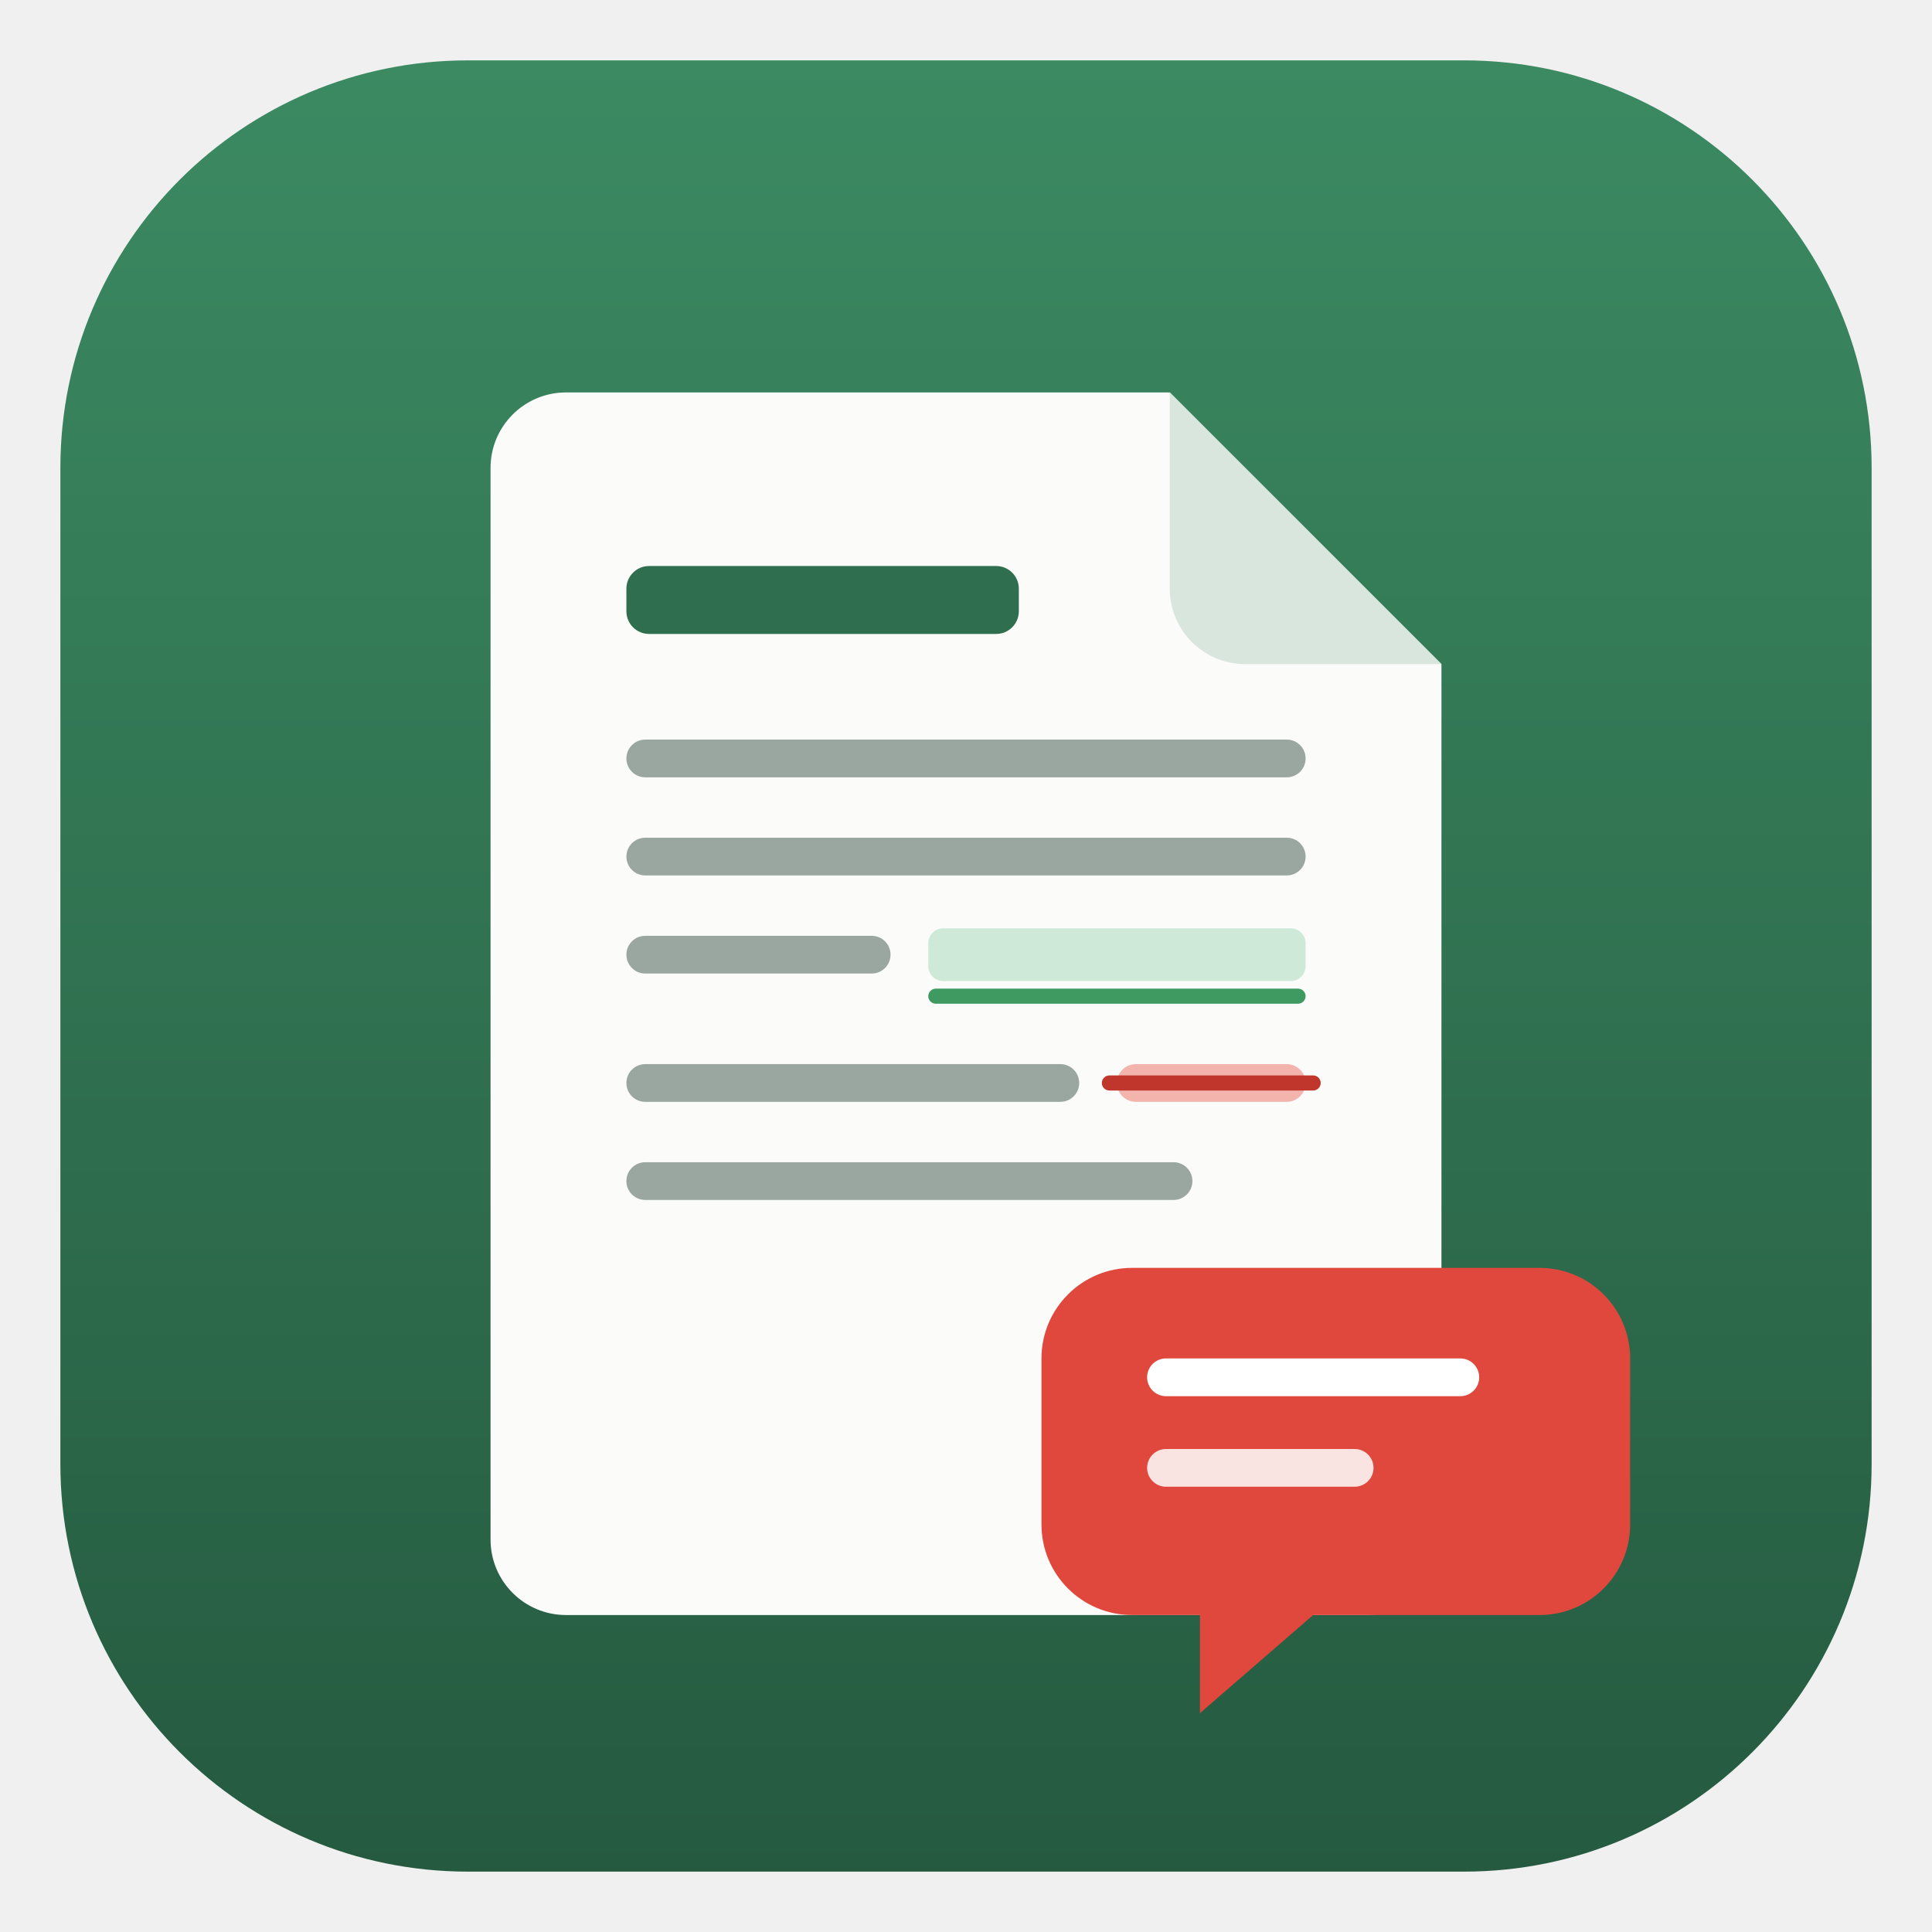
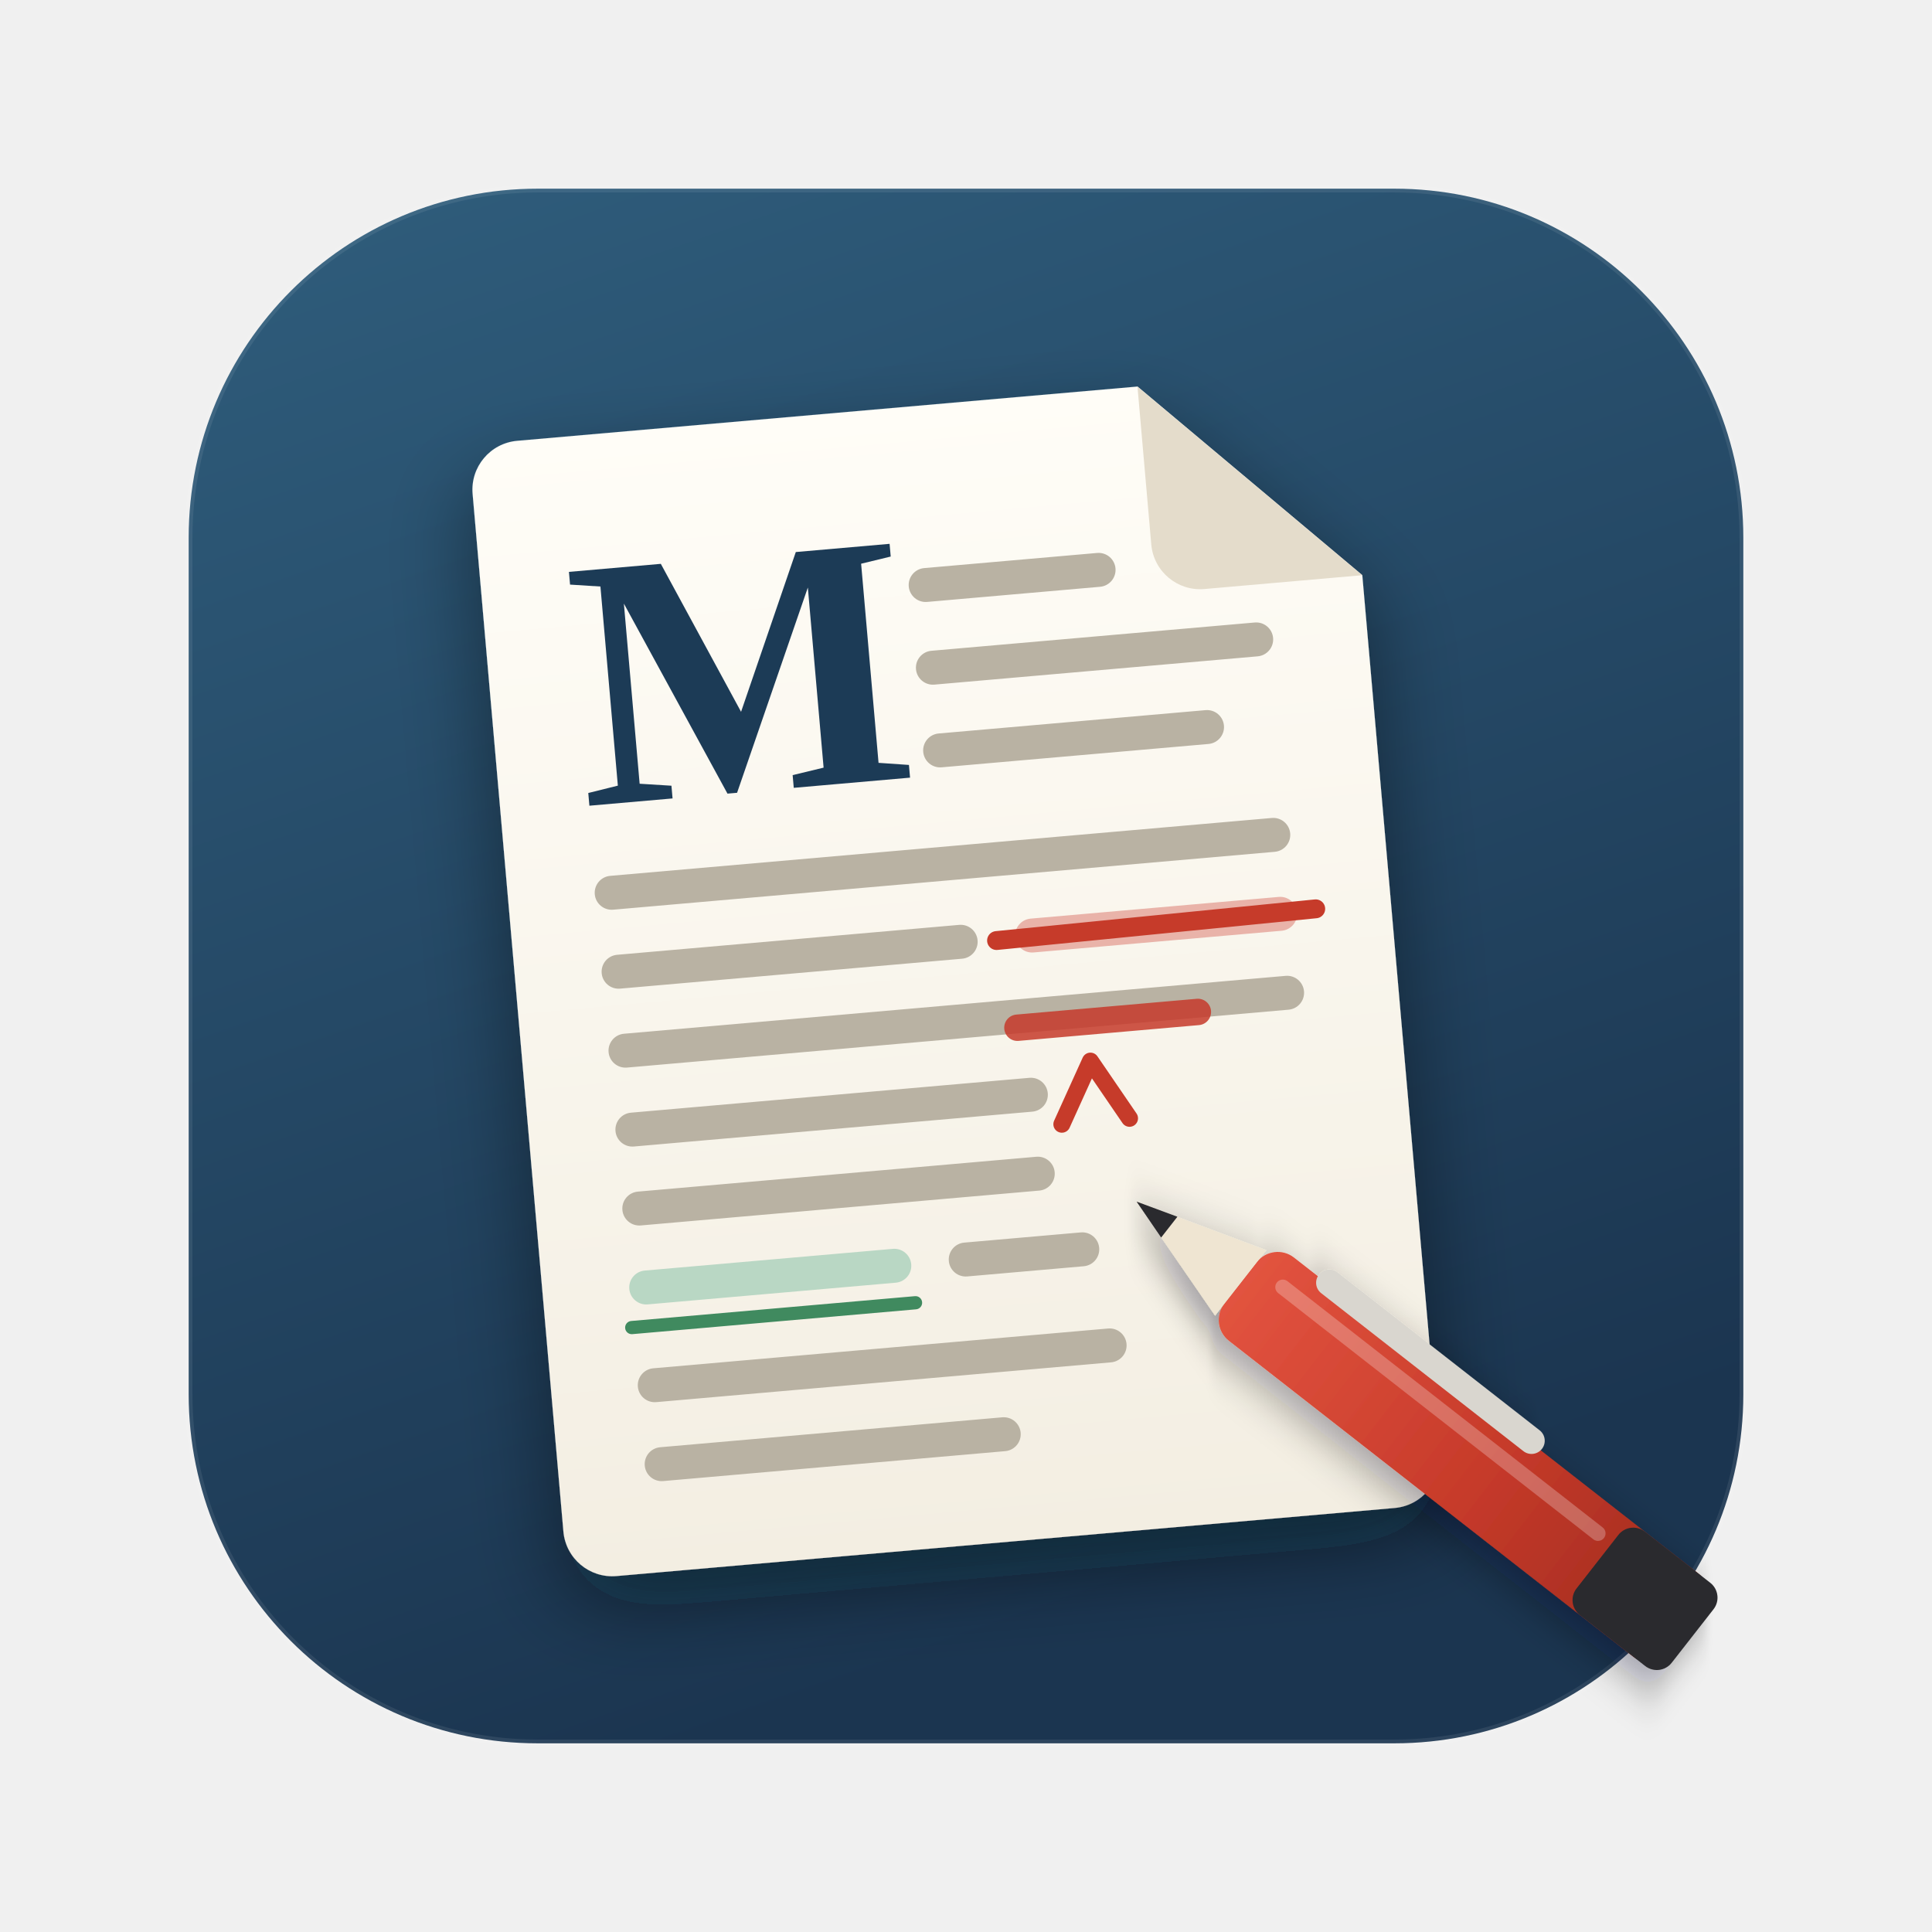
- <svg xmlns="http://www.w3.org/2000/svg" viewBox="0 0 512 512">
+ <svg xmlns="http://www.w3.org/2000/svg" viewBox="0 0 1024 1024">
  <defs>
-     <linearGradient id="bg" x1="0" y1="0" x2="0" y2="1">
-       <stop offset="0" stop-color="#3b8a62" />
-       <stop offset="1" stop-color="#255a40" />
+     <linearGradient id="bg" x1="0" y1="0" x2="0.35" y2="1">
+       <stop offset="0" stop-color="#2f5d7c" />
+       <stop offset="1" stop-color="#1b3550" />
    </linearGradient>
+     <linearGradient id="paper" x1="0" y1="0" x2="0" y2="1">
+       <stop offset="0" stop-color="#fffdf7" />
+       <stop offset="1" stop-color="#f3eee2" />
+     </linearGradient>
+     <linearGradient id="pen" x1="0" y1="0" x2="1" y2="0">
+       <stop offset="0" stop-color="#e2533f" />
+       <stop offset="0.55" stop-color="#c63a2a" />
+       <stop offset="1" stop-color="#9e2b1f" />
+     </linearGradient>
+     <filter id="shadow" x="-20%" y="-20%" width="140%" height="140%">
+       <feDropShadow dx="0" dy="18" stdDeviation="22" flood-color="#06121f" flood-opacity="0.45" />
+     </filter>
+     <filter id="soft" x="-20%" y="-20%" width="140%" height="140%">
+       <feDropShadow dx="0" dy="8" stdDeviation="10" flood-color="#06121f" flood-opacity="0.35" />
+     </filter>
  </defs>
-   <rect x="16" y="16" width="480" height="480" rx="108" fill="url(#bg)" />
-   <path d="M150 104h160l72 72v232a20 20 0 0 1-20 20H150a20 20 0 0 1-20-20V124a20 20 0 0 1 20-20z" fill="#fbfbfa" />
-   <path d="M310 104v52a20 20 0 0 0 20 20h52z" fill="#d9e6de" />
-   <rect x="166" y="150" width="104" height="18" rx="6" fill="#2f6f4f" />
-   <rect x="166" y="196" width="180" height="10" rx="5" fill="#9aa6a0" />
-   <rect x="166" y="222" width="180" height="10" rx="5" fill="#9aa6a0" />
-   <rect x="166" y="248" width="70" height="10" rx="5" fill="#9aa6a0" />
-   <rect x="246" y="246" width="100" height="14" rx="4" fill="#cfe9d8" />
-   <rect x="246" y="262" width="100" height="4" rx="2" fill="#3f9a62" />
-   <rect x="166" y="282" width="120" height="10" rx="5" fill="#9aa6a0" />
-   <rect x="296" y="282" width="50" height="10" rx="5" fill="#f3b4ae" />
-   <rect x="292" y="285" width="58" height="4" rx="2" fill="#c0362c" />
-   <rect x="166" y="308" width="150" height="10" rx="5" fill="#9aa6a0" />
-   <path d="M300 336h108a24 24 0 0 1 24 24v44a24 24 0 0 1-24 24h-60l-30 26v-26h-18a24 24 0 0 1-24-24v-44a24 24 0 0 1 24-24z" fill="#e0483d" />
-   <rect x="304" y="360" width="88" height="10" rx="5" fill="#fff" />
-   <rect x="304" y="384" width="60" height="10" rx="5" fill="#fff" opacity="0.85" />
+   <rect x="100" y="100" width="824" height="824" rx="185" fill="url(#bg)" />
+   <rect x="100" y="100" width="824" height="824" rx="185" fill="none" stroke="#ffffff" stroke-opacity="0.08" stroke-width="4" />
+   <g transform="rotate(-5 512 520)" filter="url(#shadow)">
+     <path d="M300 214h330l110 110v468a26 26 0 0 1-26 26H300a26 26 0 0 1-26-26V240a26 26 0 0 1 26-26z" fill="url(#paper)" />
+     <path d="M630 214v84a26 26 0 0 0 26 26h84z" fill="#e4dccb" />
+     <text x="318" y="410" font-family="Georgia, 'Times New Roman', serif" font-size="190" font-weight="700" fill="#1f3b57">M</text>
+     <g fill="#b9b2a3">
+       <rect x="500" y="300" width="110" height="18" rx="9" />
+       <rect x="500" y="344" width="190" height="18" rx="9" />
+       <rect x="500" y="388" width="160" height="18" rx="9" />
+       <rect x="320" y="448" width="370" height="18" rx="9" />
+       <rect x="320" y="532" width="370" height="18" rx="9" />
+       <rect x="320" y="616" width="230" height="18" rx="9" />
+       <rect x="490" y="658" width="80" height="18" rx="9" />
+       <rect x="320" y="710" width="260" height="18" rx="9" />
+     </g>
+     <rect x="320" y="490" width="200" height="18" rx="9" fill="#b9b2a3" />
+     <rect x="540" y="490" width="150" height="18" rx="9" fill="#e9b3a9" />
+     <path d="M530 500 L700 498" stroke="#c63a2a" stroke-width="10" stroke-linecap="round" />
+     <rect x="320" y="574" width="230" height="18" rx="9" fill="#b9b2a3" />
+     <path d="M556 600 L574 568 L592 600" fill="none" stroke="#c63a2a" stroke-width="9" stroke-linecap="round" stroke-linejoin="round" />
+     <rect x="530" y="540" width="110" height="14" rx="7" fill="#c63a2a" opacity="0.85" />
+     <rect x="320" y="658" width="150" height="18" rx="9" fill="#b9d7c4" />
+     <rect x="316" y="684" width="158" height="7" rx="3.5" fill="#3f8a5f" />
+     <rect x="320" y="752" width="200" height="18" rx="9" fill="#b9b2a3" />
+   </g>
+   <g transform="translate(70 60) rotate(38 690 700)" filter="url(#soft)">
+     <rect x="560" y="672" width="300" height="56" rx="14" fill="url(#pen)" />
+     <rect x="800" y="672" width="64" height="56" rx="10" fill="#2a2a2e" />
+     <rect x="590" y="664" width="150" height="14" rx="7" fill="#d9d6cf" />
+     <path d="M560 678 L490 700 L560 722 Z" fill="#efe5d2" />
+     <path d="M512 693 L490 700 L512 707 Z" fill="#2a2a2e" />
+     <rect x="575" y="684" width="220" height="8" rx="4" fill="#ffffff" opacity="0.25" />
+   </g>
</svg>
